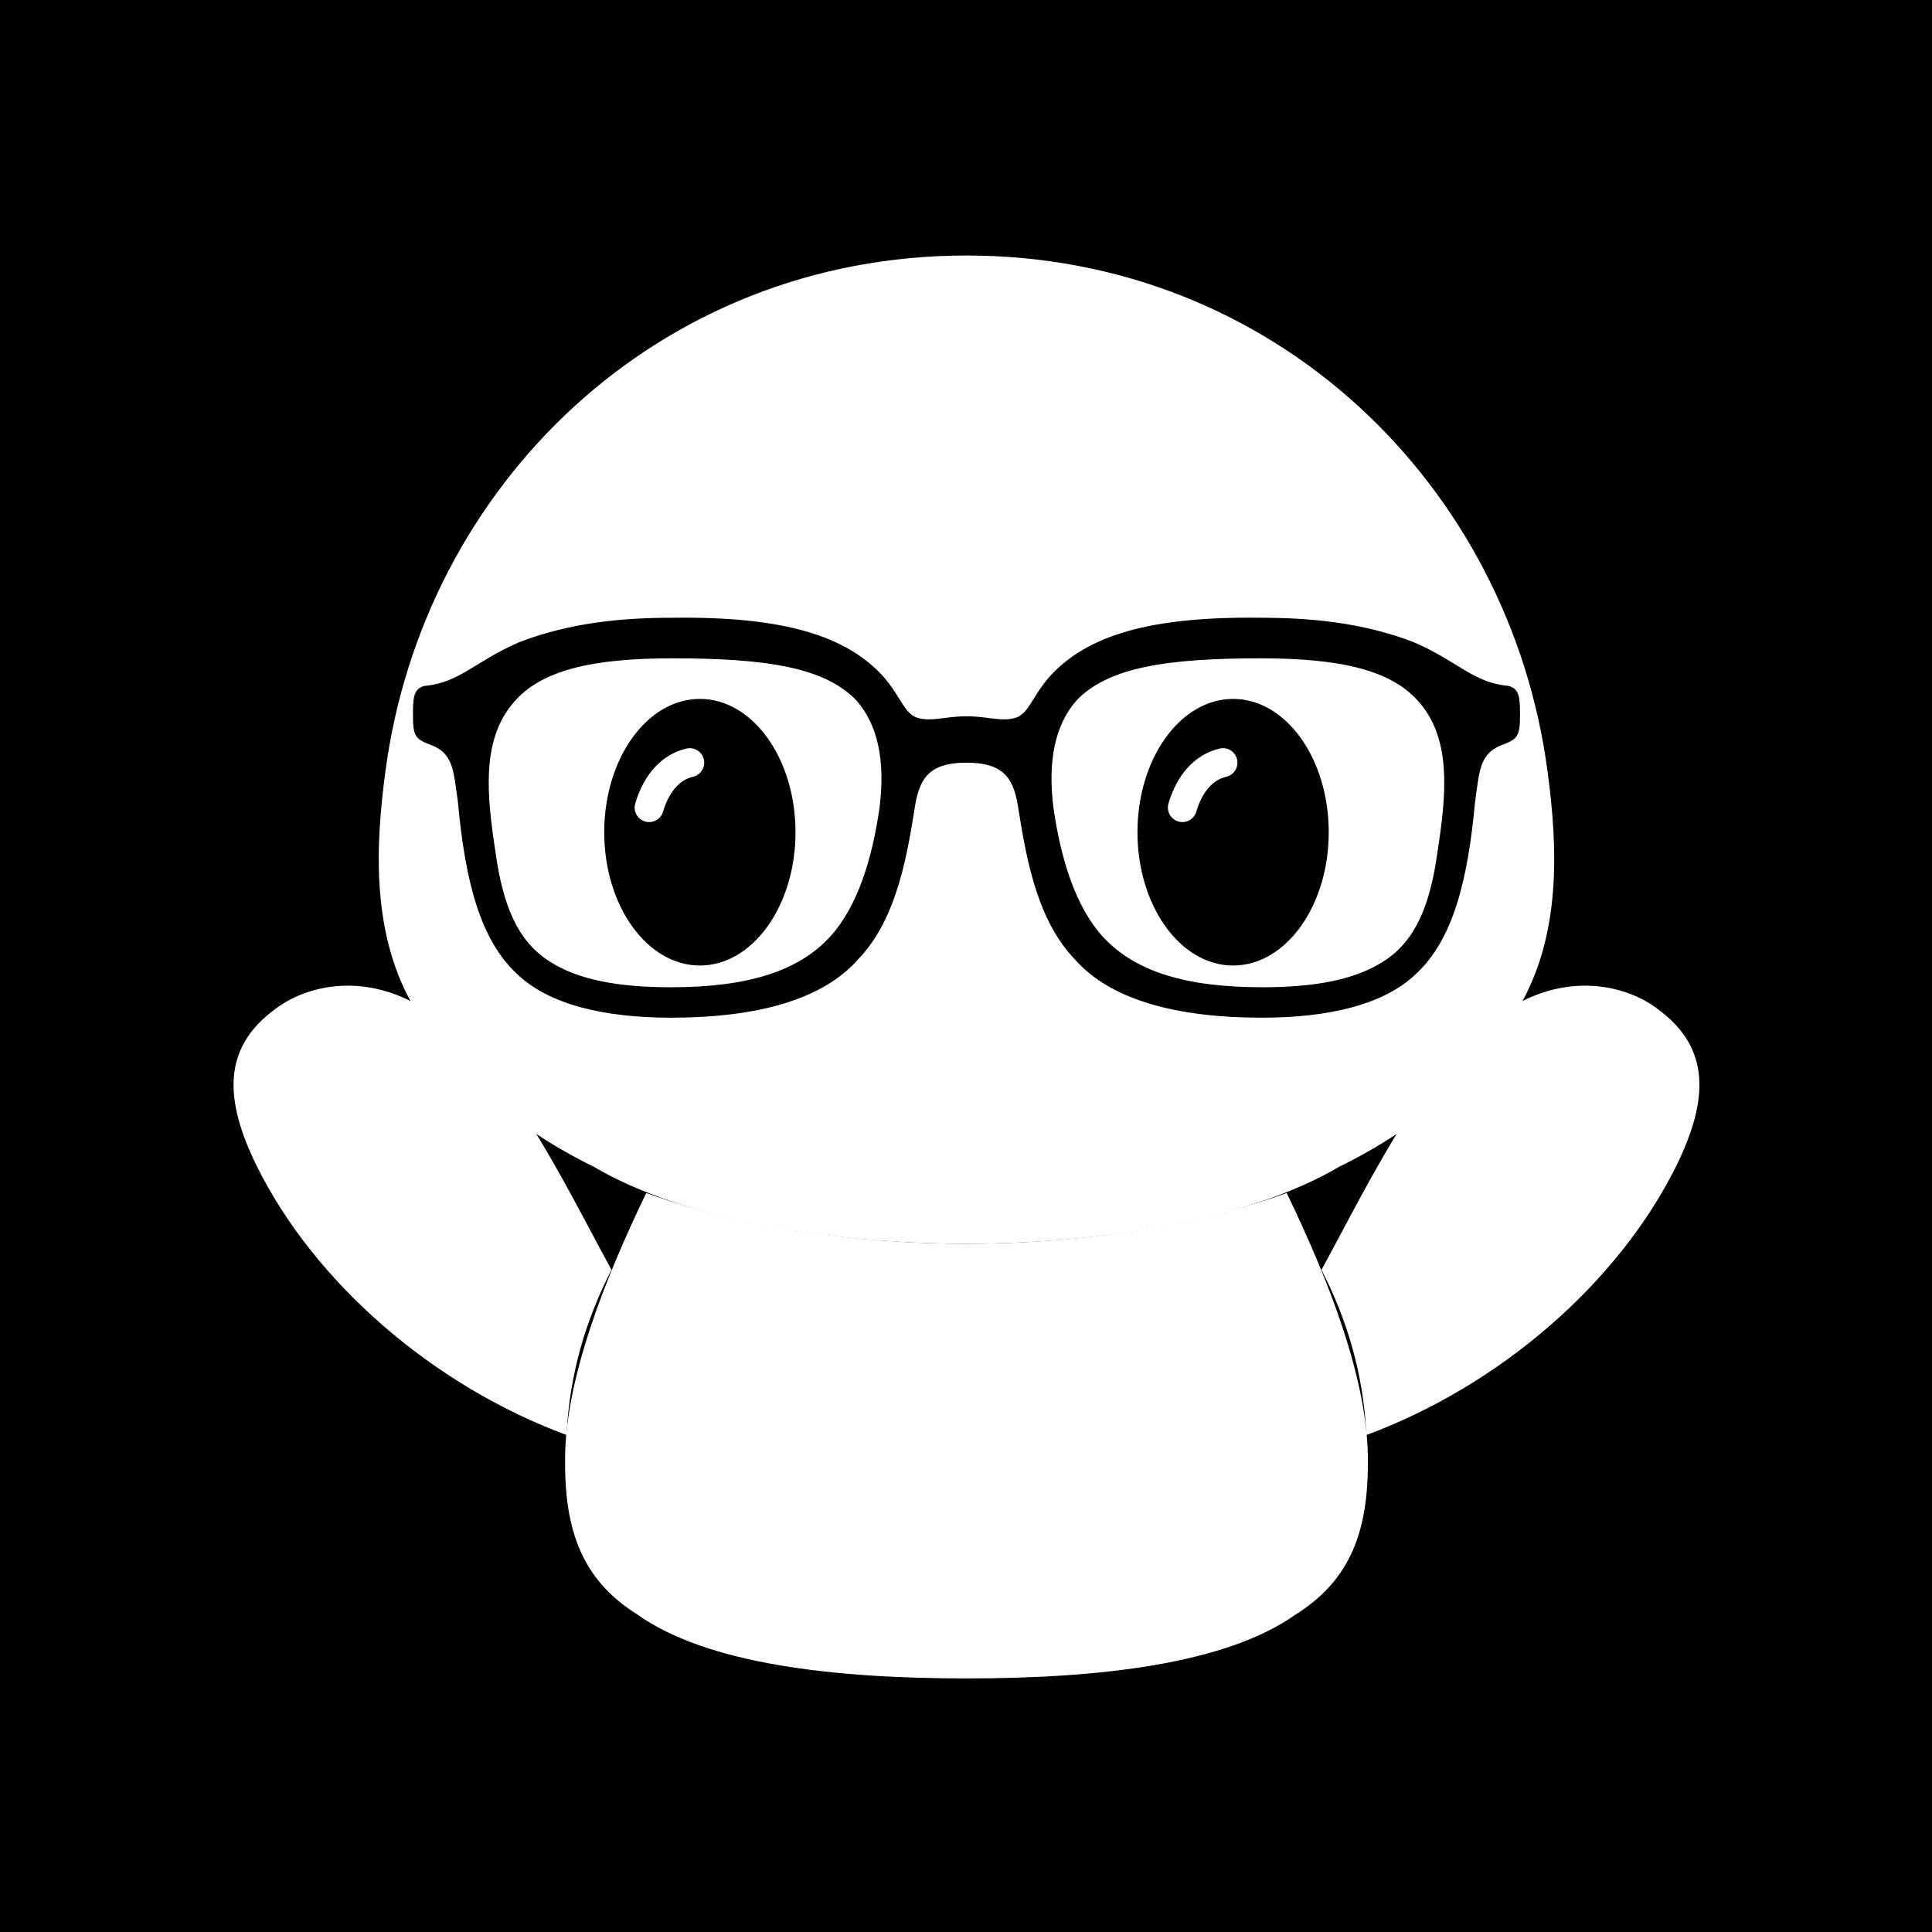
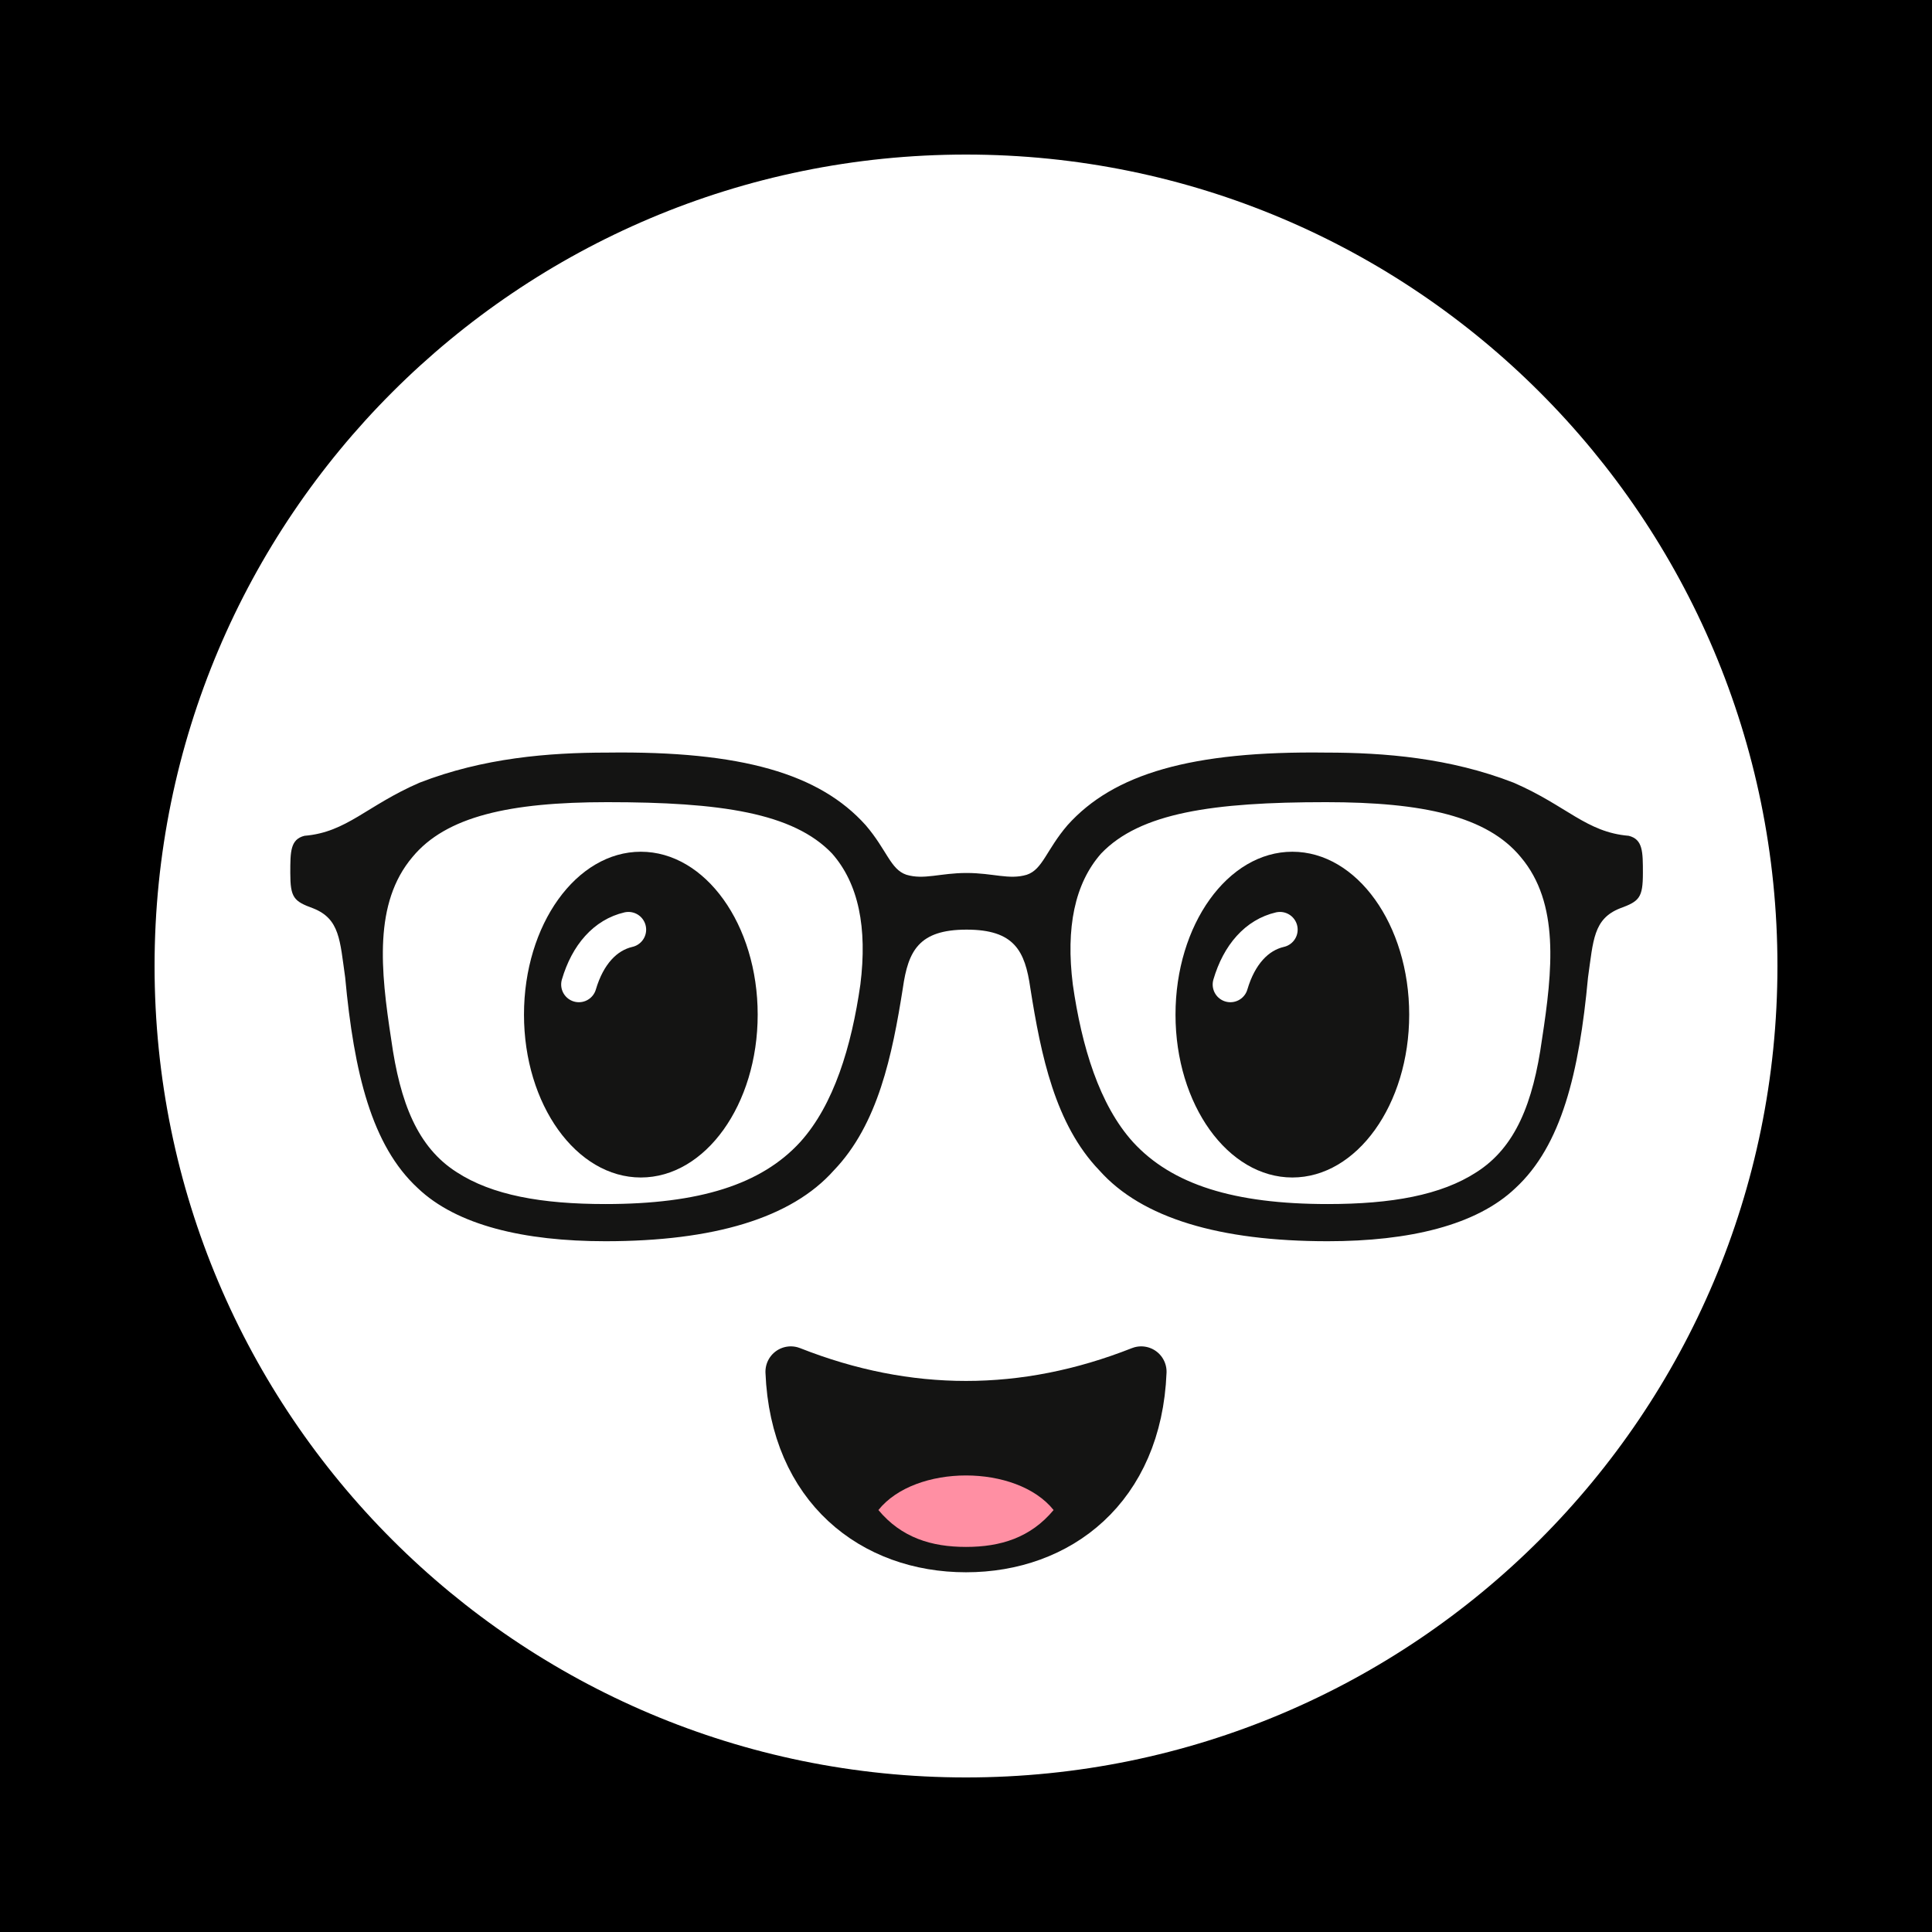
<svg xmlns="http://www.w3.org/2000/svg" viewBox="0 0 1024 1024">
  <path d="M0 0h1024v1024H0Z" />
-   <g id="mascot">
-     <g id="arm-left">
-       <path fill="#fff" d="M324.096 673.024c-26.112-47.616-58.368-117.504-102.912-140.544-29.952-16.896-59.136-9.984-75.264 2.304-28.416 20.736-26.88 48.384-9.984 82.944 30.72 62.208 93.696 116.736 164.352 142.848 1.536-33.024 10.752-62.208 23.808-87.552" />
-     </g>
-     <g id="arm-right">
-       <path fill="#fff" d="M700.416 673.024c26.112-47.616 58.368-117.504 102.912-140.544 29.952-16.896 59.136-9.984 75.264 2.304 28.416 20.736 26.88 48.384 9.984 82.944-30.72 62.208-93.696 116.736-164.352 142.848-1.536-33.024-10.752-62.208-23.808-87.552" />
-     </g>
-     <g id="body">
-       <path fill="#fff" d="M342.528 632.32c-21.504 44.544-43.776 99.84-43.008 143.616 0 39.168 11.52 62.976 38.4 79.872C374.784 881.92 441.6 889.6 512.256 889.6s137.472-7.68 174.336-33.792c26.88-16.896 38.4-40.704 38.4-79.872.768-43.776-21.504-99.072-43.008-143.616-53.76 19.2-114.432 26.88-169.728 26.88s-115.968-7.68-169.728-26.88" />
-     </g>
+   <g transform="translate(-113.57 -1.164)scale(1.22182)">
    <g id="head">
-       <path fill="#fff" d="M512.256 135.424c-163.584 0-288 122.112-307.968 273.408-5.376 39.936-7.68 87.552 16.128 126.72q31.104 51.84 94.464 82.944c46.848 27.648 124.416 40.704 197.376 40.704s150.528-13.056 197.376-40.704q63.36-31.104 94.464-82.944c23.808-39.168 21.504-86.784 16.128-126.72-19.968-151.296-144.384-273.408-307.968-273.408" />
+       <circle cx="512" cy="420" r="352" fill="#fff" />
    </g>
    <g id="glasses">
-       <path fill-rule="evenodd" d="M225.024 363.52c18.432-1.536 26.88-13.056 49.92-23.04 27.648-10.752 56.064-13.056 81.408-13.056 58.368-.768 92.16 9.216 112.128 31.488 9.216 10.752 10.752 19.2 17.664 21.504 7.68 2.304 14.592-.768 26.112-.768s18.432 3.072 26.112.768c6.912-2.304 8.448-10.752 17.664-21.504 19.968-22.272 53.76-32.256 112.128-31.488 25.344 0 53.76 2.304 81.408 13.056 23.04 9.984 31.488 21.504 49.92 23.04 6.144 1.536 6.144 6.912 6.144 16.128 0 10.752-1.536 12.288-9.984 15.36-11.52 4.608-11.52 13.824-13.824 29.952-3.84 41.472-11.52 72.96-31.488 91.392-16.896 16.128-46.08 23.04-81.408 23.04-46.848 0-80.64-9.984-99.072-30.72-19.2-19.968-25.344-49.92-29.952-79.104-2.304-16.128-6.912-25.344-27.648-25.344s-25.344 9.216-27.648 25.344c-4.608 29.184-10.752 59.136-29.952 79.104-18.432 20.736-52.224 30.72-99.072 30.72-35.328 0-64.512-6.912-81.408-23.04-19.968-18.432-27.648-49.92-31.488-91.392-2.304-16.128-2.304-25.344-13.824-29.952-8.448-3.072-9.984-4.608-9.984-15.36 0-9.216 0-14.592 6.144-16.128m131.328-14.592c-42.24 0-69.888 6.144-84.48 23.808-16.896 19.968-13.824 49.152-9.216 79.104 3.84 27.648 11.52 46.848 28.416 57.6 15.36 9.984 36.864 13.824 64.512 13.824 40.704 0 67.584-8.448 84.48-26.88 14.592-16.128 22.272-41.472 26.112-68.352 3.072-24.576-.768-43.776-12.288-56.832-16.896-17.664-48.384-22.272-97.536-22.272m311.808 0c-49.152 0-80.64 4.608-97.536 22.272-11.52 13.056-15.36 32.256-12.288 56.832 3.84 26.88 11.52 52.224 26.112 68.352 16.896 18.432 43.776 26.88 84.48 26.88 27.648 0 49.152-3.84 64.512-13.824 16.896-10.752 24.576-29.952 28.416-57.6 4.608-29.952 7.68-59.136-9.216-79.104-14.592-17.664-42.24-23.808-84.48-23.808" />
+       <path fill="#141413" fill-rule="evenodd" d="M225.024 363.52c18.432-1.536 26.88-13.056 49.92-23.04 27.648-10.752 56.064-13.056 81.408-13.056 58.368-.768 92.16 9.216 112.128 31.488 9.216 10.752 10.752 19.2 17.664 21.504 7.68 2.304 14.592-.768 26.112-.768s18.432 3.072 26.112.768c6.912-2.304 8.448-10.752 17.664-21.504 19.968-22.272 53.76-32.256 112.128-31.488 25.344 0 53.76 2.304 81.408 13.056 23.04 9.984 31.488 21.504 49.92 23.04 6.144 1.536 6.144 6.912 6.144 16.128 0 10.752-1.536 12.288-9.984 15.36-11.52 4.608-11.52 13.824-13.824 29.952-3.84 41.472-11.52 72.96-31.488 91.392-16.896 16.128-46.08 23.04-81.408 23.04-46.848 0-80.64-9.984-99.072-30.72-19.2-19.968-25.344-49.92-29.952-79.104-2.304-16.128-6.912-25.344-27.648-25.344s-25.344 9.216-27.648 25.344c-4.608 29.184-10.752 59.136-29.952 79.104-18.432 20.736-52.224 30.72-99.072 30.72-35.328 0-64.512-6.912-81.408-23.04-19.968-18.432-27.648-49.92-31.488-91.392-2.304-16.128-2.304-25.344-13.824-29.952-8.448-3.072-9.984-4.608-9.984-15.36 0-9.216 0-14.592 6.144-16.128m131.328-14.592c-42.24 0-69.888 6.144-84.48 23.808-16.896 19.968-13.824 49.152-9.216 79.104 3.84 27.648 11.52 46.848 28.416 57.6 15.36 9.984 36.864 13.824 64.512 13.824 40.704 0 67.584-8.448 84.48-26.88 14.592-16.128 22.272-41.472 26.112-68.352 3.072-24.576-.768-43.776-12.288-56.832-16.896-17.664-48.384-22.272-97.536-22.272m311.808 0c-49.152 0-80.64 4.608-97.536 22.272-11.52 13.056-15.36 32.256-12.288 56.832 3.84 26.88 11.52 52.224 26.112 68.352 16.896 18.432 43.776 26.88 84.48 26.88 27.648 0 49.152-3.84 64.512-13.824 16.896-10.752 24.576-29.952 28.416-57.6 4.608-29.952 7.68-59.136-9.216-79.104-14.592-17.664-42.24-23.808-84.48-23.808" />
+     </g>
+     <g id="mouth">
+       <path fill="#141413" stroke="#141413" stroke-linejoin="round" stroke-width="22" d="M436 596q76 30 152 0c-2 50-36 76-76 76s-74-26-76-76Z" />
+       <path id="tongue" fill="#ff8fa3" d="M474 656c16-20 60-20 76 0-10 12-23 16-38 16s-28-4-38-16" />
    </g>
    <g id="eye-left">
-       <ellipse cx="370.944" cy="441.088" rx="50.688" ry="70.656" />
+       <ellipse cx="370.944" cy="441.088" fill="#141413" rx="50.688" ry="70.656" />
      <g id="eye-highlight-left">
        <path fill="none" stroke="#fff" stroke-linecap="round" stroke-width="15.36" d="M365.568 404.224c-9.984 2.304-17.664 10.752-21.504 23.808" />
      </g>
    </g>
    <g id="eye-right">
-       <ellipse cx="653.568" cy="441.088" rx="50.688" ry="70.656" />
+       <ellipse cx="653.568" cy="441.088" fill="#141413" rx="50.688" ry="70.656" />
      <g id="eye-highlight-right">
        <path fill="none" stroke="#fff" stroke-linecap="round" stroke-width="15.36" d="M648.192 404.224c-9.984 2.304-17.664 10.752-21.504 23.808" />
      </g>
    </g>
  </g>
</svg>
